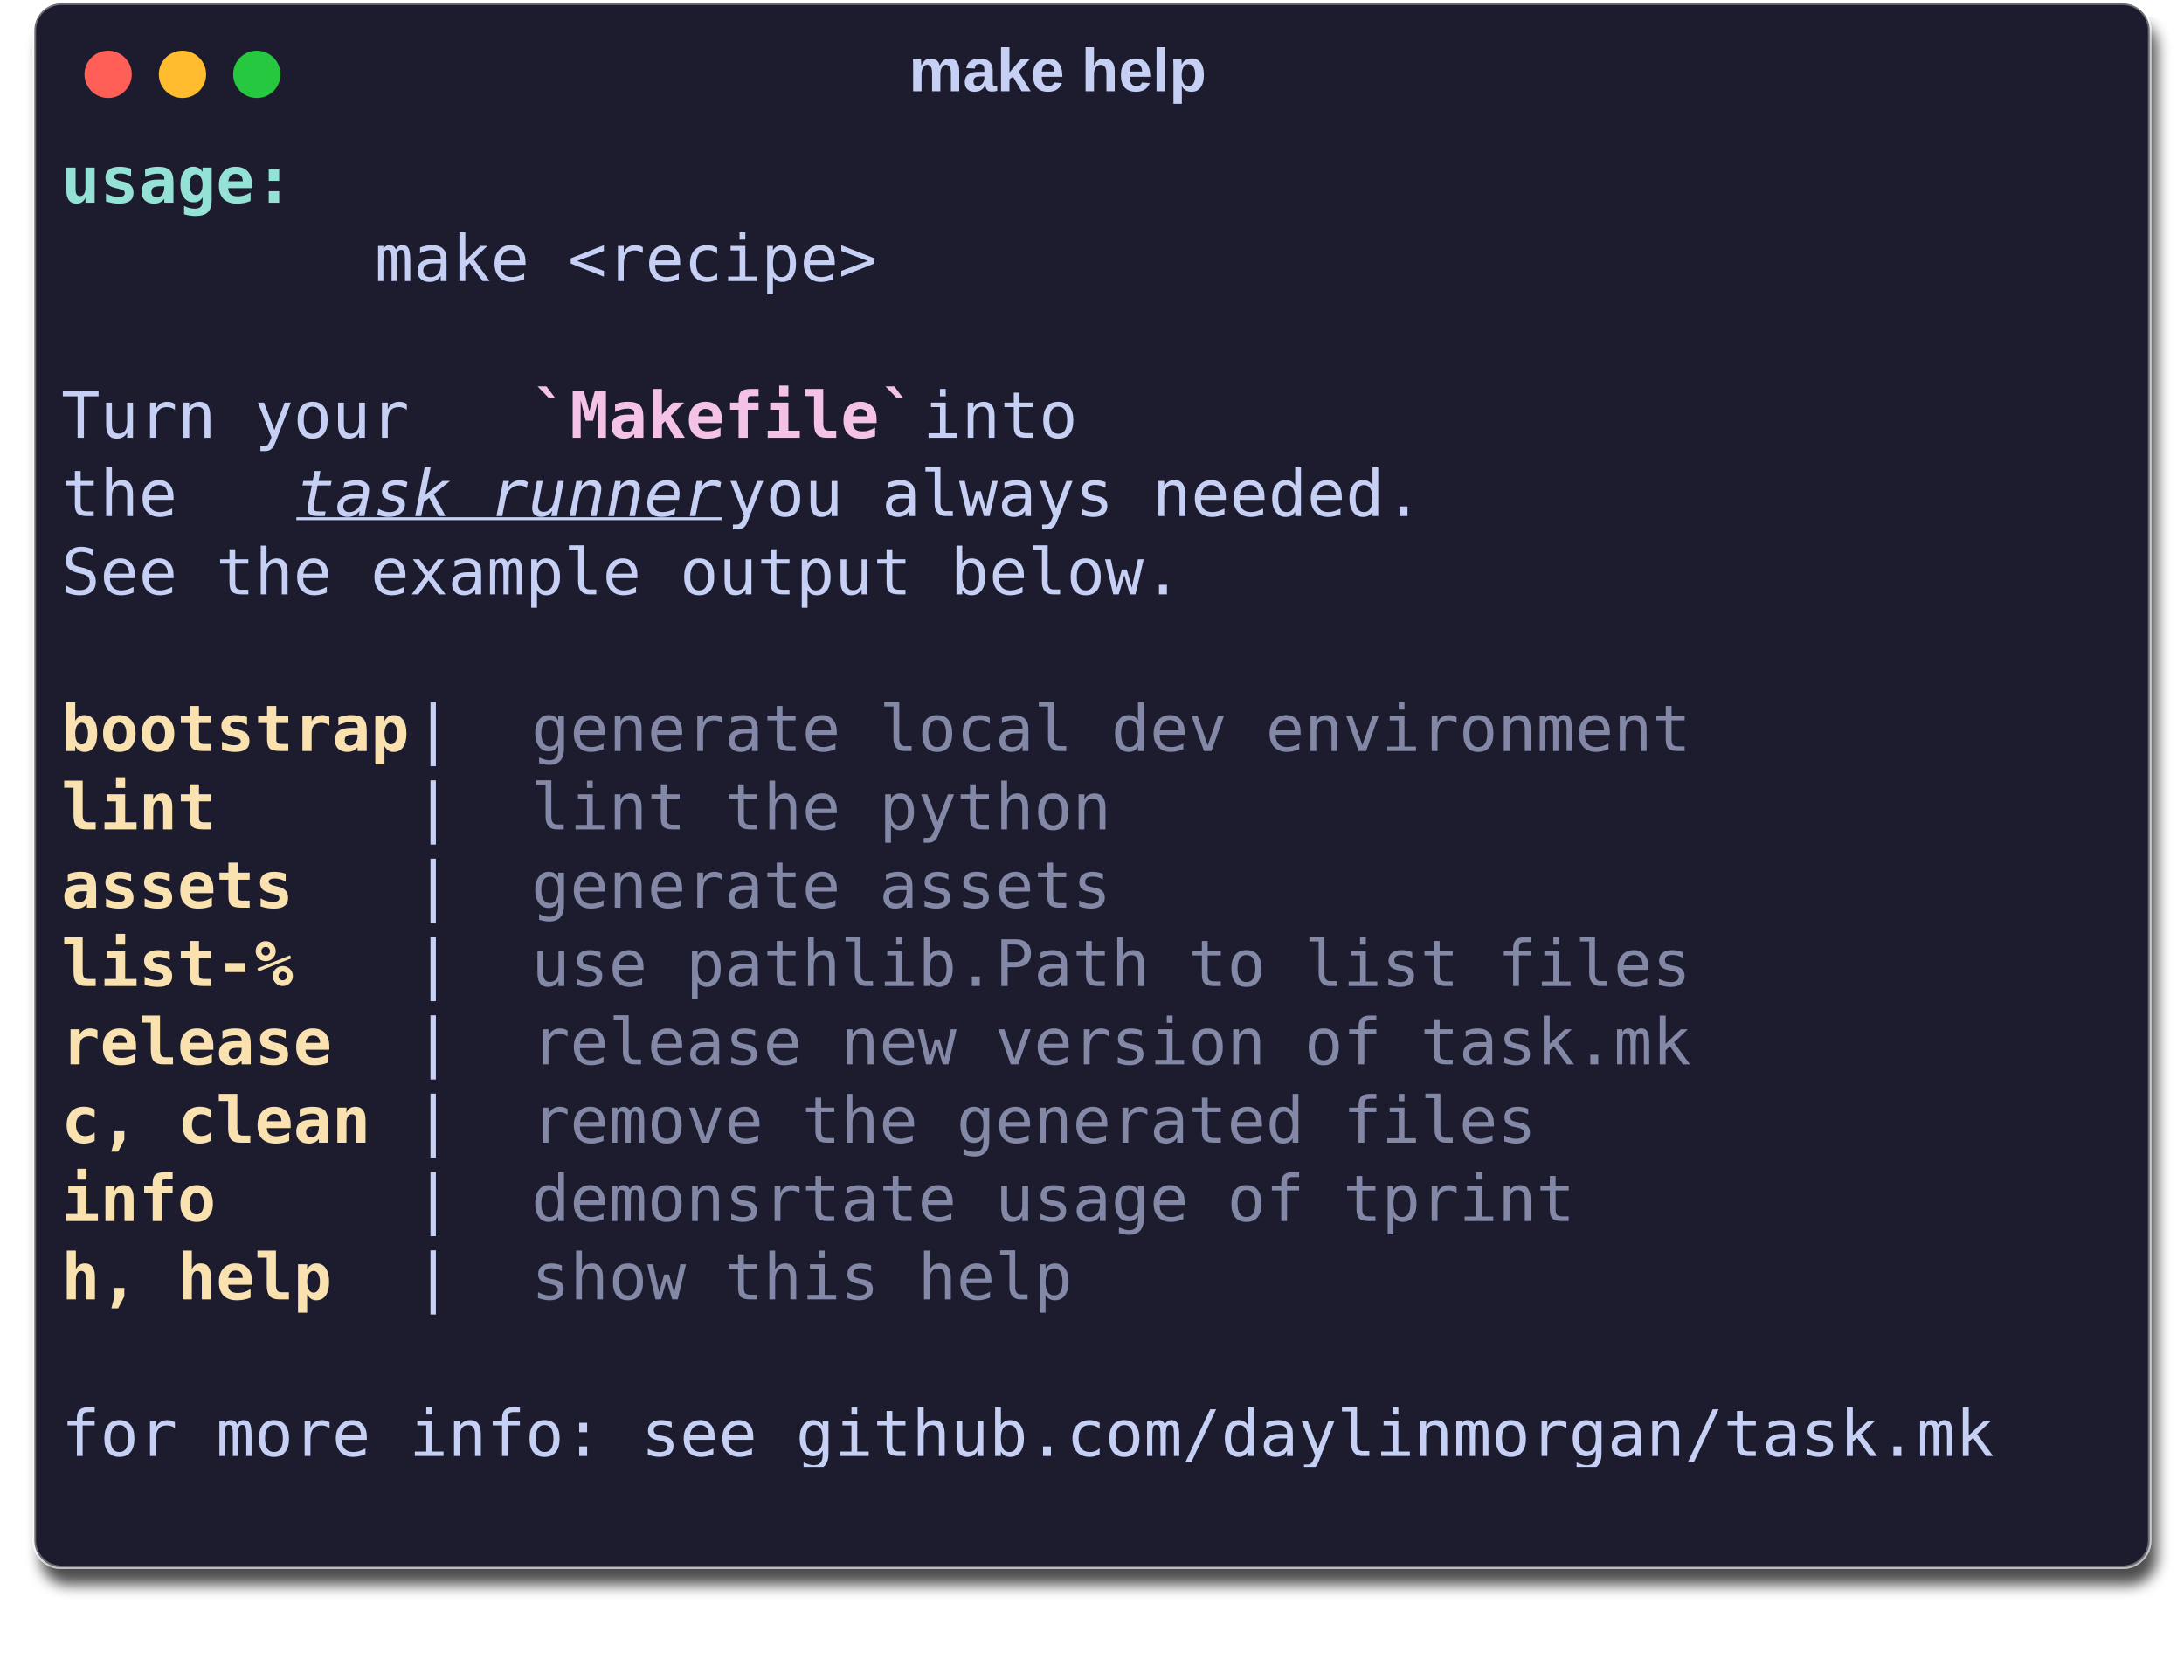
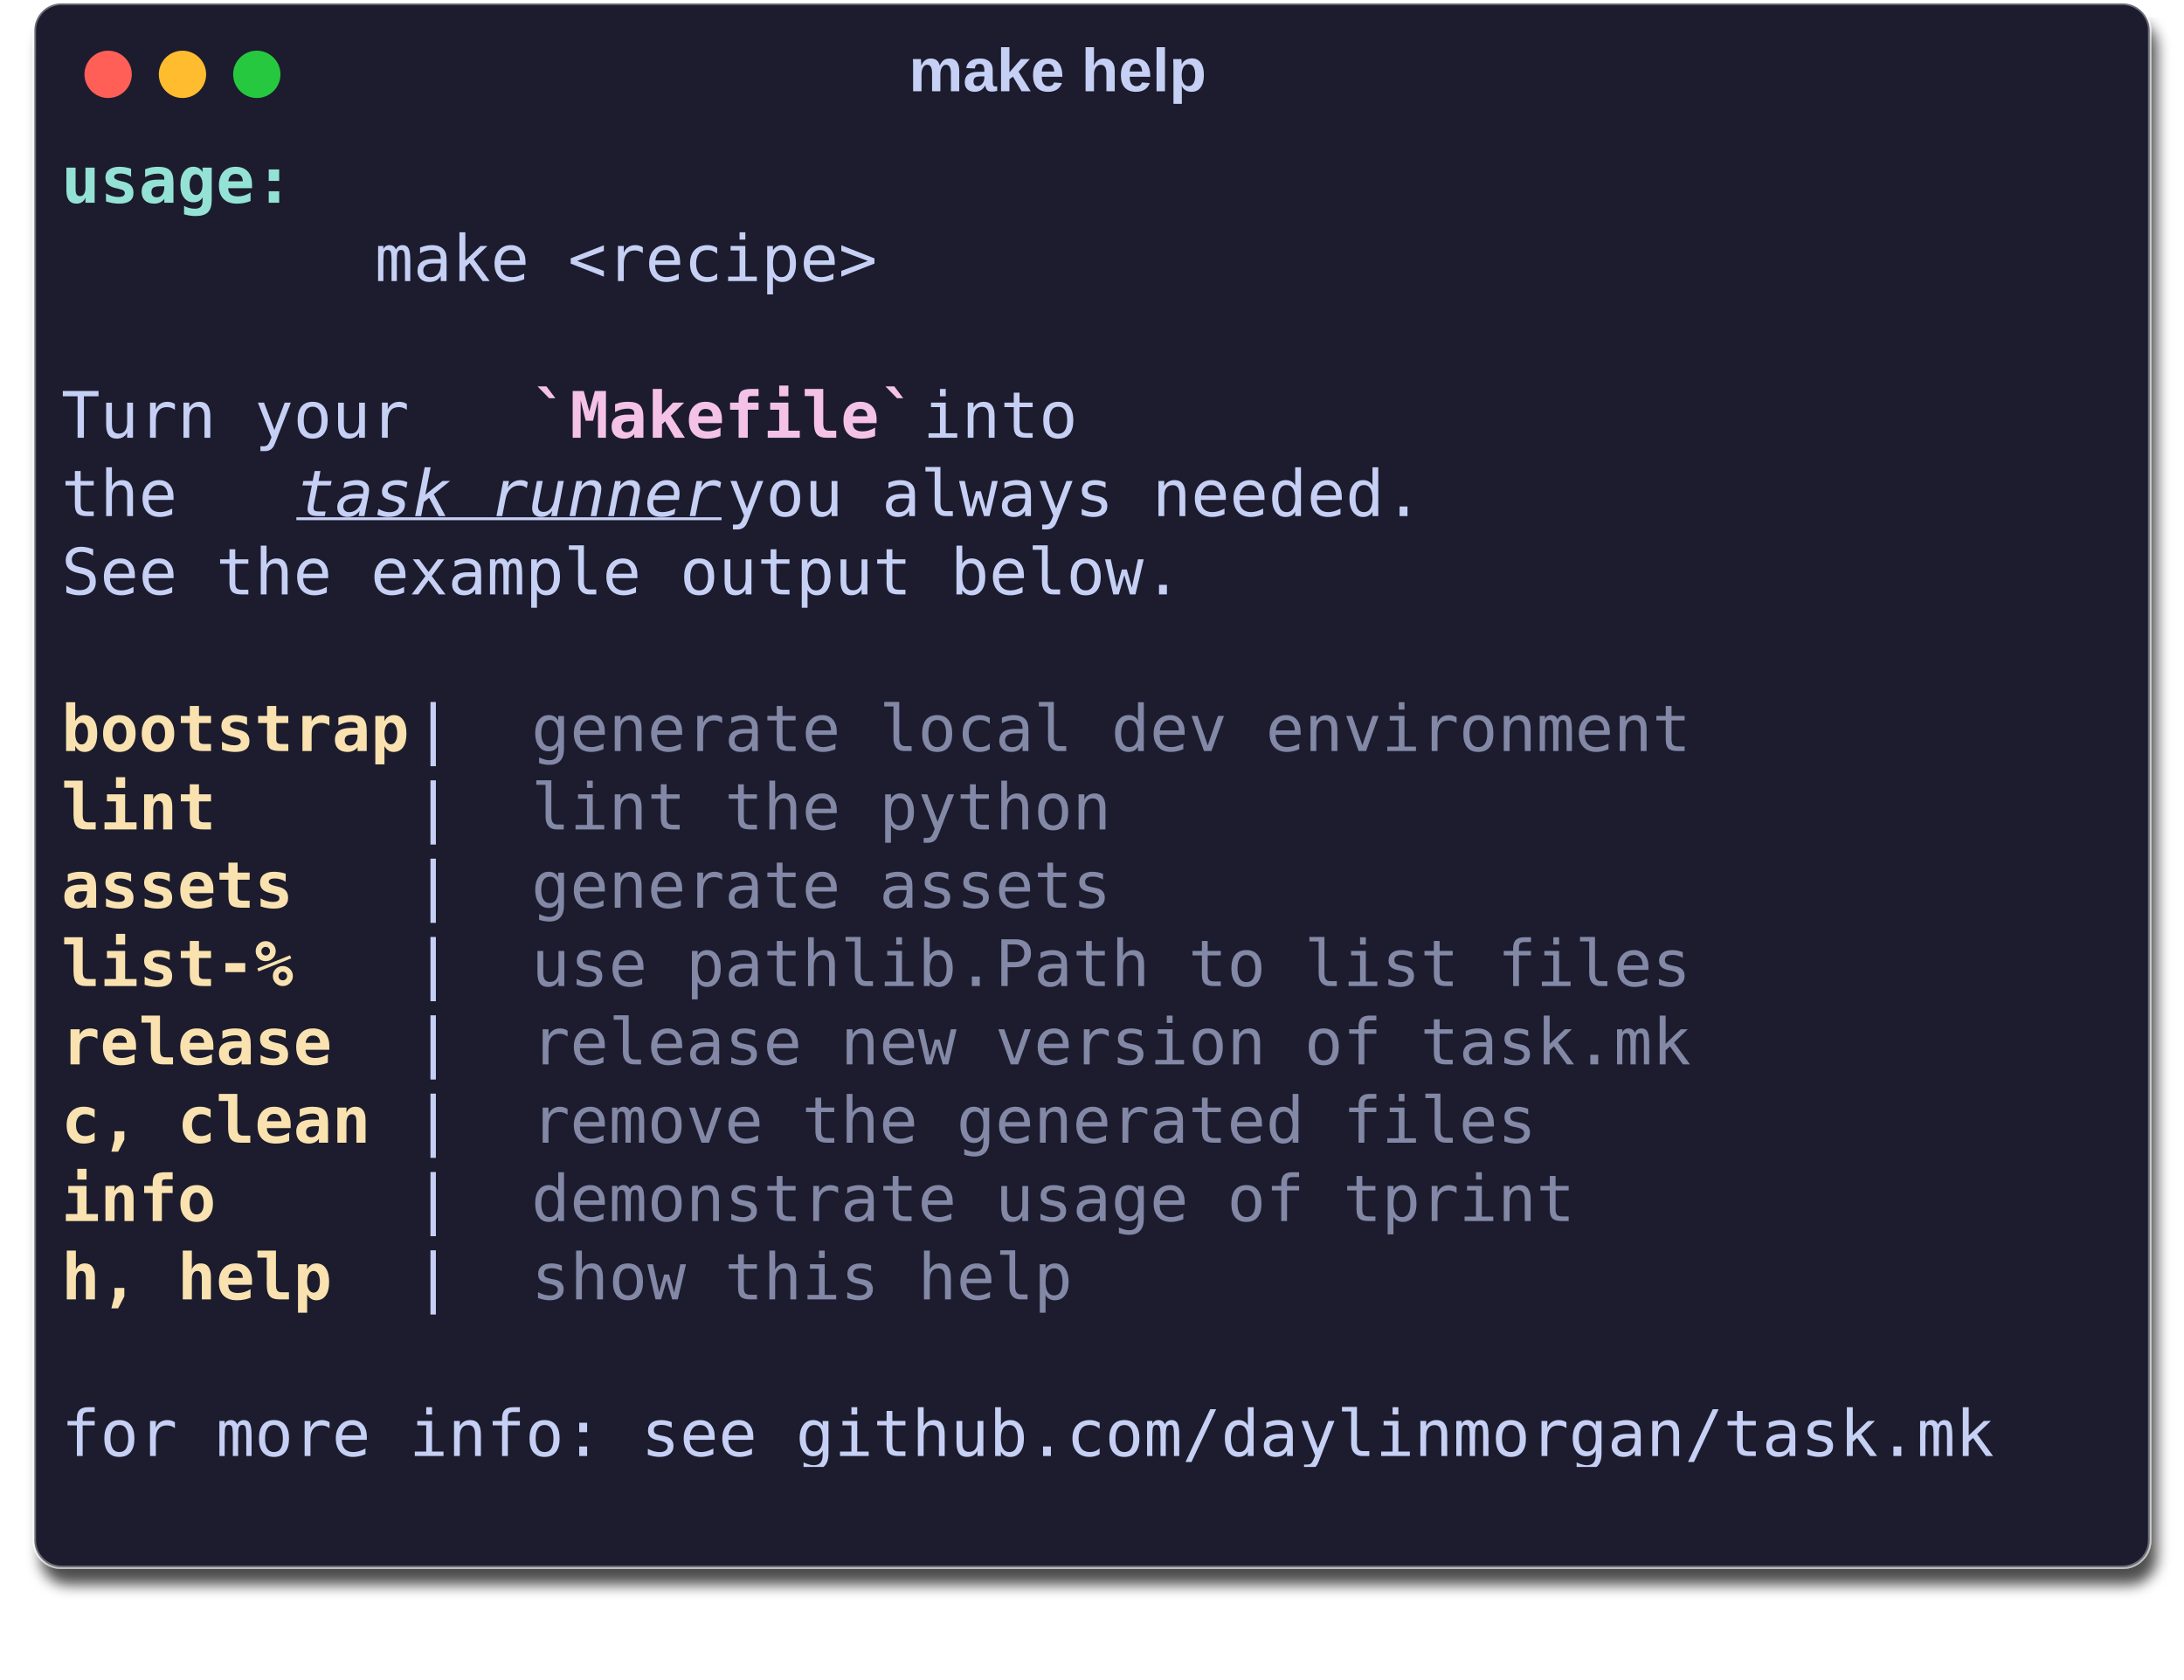
<svg xmlns="http://www.w3.org/2000/svg" class="rich-terminal shadow" viewBox="0 0 646.333 497.133">
  <style>
    @font-face {
        font-family: "Fira Code";
        src: local("FiraCode-Regular"),
            url("https://cdn.jsdelivr.net/gh/ryanoasis/nerd-fonts@2.1.0/patched-fonts/FiraCode/Regular/complete/Fira%20Code%20Regular%20Nerd%20Font%20Complete.ttf") format("truetype");
        font-style: normal;
        font-weight: 400;
    }
    @font-face {
        font-family: "Fira Code";
        src: local("FiraCode-Bold"),
            url("https://cdn.jsdelivr.net/gh/ryanoasis/nerd-fonts@2.1.0/patched-fonts/FiraCode/Bold/complete/Fira%20Code%20Bold%20Nerd%20Font%20Complete.ttf") format("truetype");
        font-style: bold;
        font-weight: 700;
    }

-     .terminal-649569392-matrix {
+     .terminal-649700464-matrix {
        font-family: Fira Code, monospace;
        font-size: 20px;
        line-height: 24.4px;
        font-variant-east-asian: full-width;
    }

-     .terminal-649569392-title {
+     .terminal-649700464-title {
        font-size: 18px;
        font-weight: bold;
        font-family: arial;
    }

    .shadow {
        -webkit-filter: drop-shadow( 2px 5px 2px rgba(0, 0, 0, .7));
        filter: drop-shadow( 2px 5px 2px rgba(0, 0, 0, .7));
    }
-     .terminal-649569392-r1 { fill: #94e2d5;font-weight: bold }
- .terminal-649569392-r2 { fill: #c6d0f5 }
- .terminal-649569392-r3 { fill: #f5c2e7;font-weight: bold }
- .terminal-649569392-r4 { fill: #c6d0f5;font-style: italic;;text-decoration: underline; }
- .terminal-649569392-r5 { fill: #f9e2af;font-weight: bold }
- .terminal-649569392-r6 { fill: #8288a5 }
+     .terminal-649700464-r1 { fill: #94e2d5;font-weight: bold }
+ .terminal-649700464-r2 { fill: #c6d0f5 }
+ .terminal-649700464-r3 { fill: #f5c2e7;font-weight: bold }
+ .terminal-649700464-r4 { fill: #c6d0f5;font-style: italic;;text-decoration: underline; }
+ .terminal-649700464-r5 { fill: #f9e2af;font-weight: bold }
+ .terminal-649700464-r6 { fill: #8288a5 }
    </style>
  <defs>
-     <clipPath id="terminal-649569392-clip-terminal">
+     <clipPath id="terminal-649700464-clip-terminal">
      <rect x="0" y="0" width="609.0" height="413.8" />
    </clipPath>
-     <clipPath id="terminal-649569392-line-0">
+     <clipPath id="terminal-649700464-line-0">
      <rect x="0" y="1.5" width="610" height="24.65" />
    </clipPath>
-     <clipPath id="terminal-649569392-line-1">
+     <clipPath id="terminal-649700464-line-1">
      <rect x="0" y="25.9" width="610" height="24.65" />
    </clipPath>
-     <clipPath id="terminal-649569392-line-2">
+     <clipPath id="terminal-649700464-line-2">
      <rect x="0" y="50.3" width="610" height="24.65" />
    </clipPath>
-     <clipPath id="terminal-649569392-line-3">
+     <clipPath id="terminal-649700464-line-3">
      <rect x="0" y="74.7" width="610" height="24.65" />
    </clipPath>
-     <clipPath id="terminal-649569392-line-4">
+     <clipPath id="terminal-649700464-line-4">
      <rect x="0" y="99.1" width="610" height="24.65" />
    </clipPath>
-     <clipPath id="terminal-649569392-line-5">
+     <clipPath id="terminal-649700464-line-5">
      <rect x="0" y="123.5" width="610" height="24.65" />
    </clipPath>
-     <clipPath id="terminal-649569392-line-6">
+     <clipPath id="terminal-649700464-line-6">
      <rect x="0" y="147.9" width="610" height="24.65" />
    </clipPath>
-     <clipPath id="terminal-649569392-line-7">
+     <clipPath id="terminal-649700464-line-7">
      <rect x="0" y="172.3" width="610" height="24.65" />
    </clipPath>
-     <clipPath id="terminal-649569392-line-8">
+     <clipPath id="terminal-649700464-line-8">
      <rect x="0" y="196.7" width="610" height="24.65" />
    </clipPath>
-     <clipPath id="terminal-649569392-line-9">
+     <clipPath id="terminal-649700464-line-9">
      <rect x="0" y="221.1" width="610" height="24.65" />
    </clipPath>
-     <clipPath id="terminal-649569392-line-10">
+     <clipPath id="terminal-649700464-line-10">
      <rect x="0" y="245.5" width="610" height="24.65" />
    </clipPath>
-     <clipPath id="terminal-649569392-line-11">
+     <clipPath id="terminal-649700464-line-11">
      <rect x="0" y="269.9" width="610" height="24.65" />
    </clipPath>
-     <clipPath id="terminal-649569392-line-12">
+     <clipPath id="terminal-649700464-line-12">
      <rect x="0" y="294.3" width="610" height="24.65" />
    </clipPath>
-     <clipPath id="terminal-649569392-line-13">
+     <clipPath id="terminal-649700464-line-13">
      <rect x="0" y="318.7" width="610" height="24.65" />
    </clipPath>
-     <clipPath id="terminal-649569392-line-14">
+     <clipPath id="terminal-649700464-line-14">
      <rect x="0" y="343.1" width="610" height="24.65" />
    </clipPath>
-     <clipPath id="terminal-649569392-line-15">
+     <clipPath id="terminal-649700464-line-15">
      <rect x="0" y="367.5" width="610" height="24.65" />
    </clipPath>
  </defs>
  <rect fill="#1e1e2e" stroke="rgba(255,255,255,0.35)" stroke-width="1" x="10.167" y="1" width="626" height="462.8" rx="8" />
-   <text class="terminal-649569392-title" fill="#c6d0f5" text-anchor="middle" x="313" y="27">make help</text>
+   <text class="terminal-649700464-title" fill="#c6d0f5" text-anchor="middle" x="313" y="27">make help</text>
  <g transform="translate(32,22)">
    <circle cx="0" cy="0" r="7" fill="#ff5f57" />
    <circle cx="22" cy="0" r="7" fill="#febc2e" />
    <circle cx="44" cy="0" r="7" fill="#28c840" />
  </g>
-   <g transform="translate(18.16667, 41) scale(.95)" clip-path="url(#terminal-649569392-clip-terminal)">
-     <g class="terminal-649569392-matrix">
-       <text class="terminal-649569392-r1" x="0" y="20" textLength="73.2" clip-path="url(#terminal-649569392-line-0)">usage:</text>
-       <text class="terminal-649569392-r2" x="610" y="20" textLength="12.2" clip-path="url(#terminal-649569392-line-0)">
+   <g transform="translate(18.16667, 41) scale(.95)" clip-path="url(#terminal-649700464-clip-terminal)">
+     <g class="terminal-649700464-matrix">
+       <text class="terminal-649700464-r1" x="0" y="20" textLength="73.2" clip-path="url(#terminal-649700464-line-0)">usage:</text>
+       <text class="terminal-649700464-r2" x="610" y="20" textLength="12.2" clip-path="url(#terminal-649700464-line-0)">
</text>
-       <text class="terminal-649569392-r2" x="97.6" y="44.4" textLength="158.6" clip-path="url(#terminal-649569392-line-1)">make &lt;recipe&gt;</text>
-       <text class="terminal-649569392-r2" x="610" y="44.4" textLength="12.2" clip-path="url(#terminal-649569392-line-1)">
+       <text class="terminal-649700464-r2" x="97.6" y="44.4" textLength="158.6" clip-path="url(#terminal-649700464-line-1)">make &lt;recipe&gt;</text>
+       <text class="terminal-649700464-r2" x="610" y="44.4" textLength="12.2" clip-path="url(#terminal-649700464-line-1)">
</text>
-       <text class="terminal-649569392-r2" x="610" y="68.8" textLength="12.2" clip-path="url(#terminal-649569392-line-2)">
+       <text class="terminal-649700464-r2" x="610" y="68.8" textLength="12.2" clip-path="url(#terminal-649700464-line-2)">
</text>
-       <text class="terminal-649569392-r2" x="0" y="93.2" textLength="146.4" clip-path="url(#terminal-649569392-line-3)">  Turn your </text>
-       <text class="terminal-649569392-r3" x="146.4" y="93.2" textLength="122" clip-path="url(#terminal-649569392-line-3)">`Makefile`</text>
-       <text class="terminal-649569392-r2" x="268.4" y="93.2" textLength="61" clip-path="url(#terminal-649569392-line-3)"> into</text>
-       <text class="terminal-649569392-r2" x="610" y="93.2" textLength="12.2" clip-path="url(#terminal-649569392-line-3)">
+       <text class="terminal-649700464-r2" x="0" y="93.2" textLength="146.4" clip-path="url(#terminal-649700464-line-3)">  Turn your </text>
+       <text class="terminal-649700464-r3" x="146.4" y="93.2" textLength="122" clip-path="url(#terminal-649700464-line-3)">`Makefile`</text>
+       <text class="terminal-649700464-r2" x="268.4" y="93.2" textLength="61" clip-path="url(#terminal-649700464-line-3)"> into</text>
+       <text class="terminal-649700464-r2" x="610" y="93.2" textLength="12.2" clip-path="url(#terminal-649700464-line-3)">
</text>
-       <text class="terminal-649569392-r2" x="0" y="117.6" textLength="73.2" clip-path="url(#terminal-649569392-line-4)">  the </text>
-       <text class="terminal-649569392-r4" x="73.2" y="117.6" textLength="134.2" clip-path="url(#terminal-649569392-line-4)">task runner</text>
-       <text class="terminal-649569392-r2" x="207.4" y="117.6" textLength="231.8" clip-path="url(#terminal-649569392-line-4)"> you always needed.</text>
-       <text class="terminal-649569392-r2" x="610" y="117.6" textLength="12.2" clip-path="url(#terminal-649569392-line-4)">
+       <text class="terminal-649700464-r2" x="0" y="117.6" textLength="73.2" clip-path="url(#terminal-649700464-line-4)">  the </text>
+       <text class="terminal-649700464-r4" x="73.2" y="117.6" textLength="134.2" clip-path="url(#terminal-649700464-line-4)">task runner</text>
+       <text class="terminal-649700464-r2" x="207.4" y="117.6" textLength="231.8" clip-path="url(#terminal-649700464-line-4)"> you always needed.</text>
+       <text class="terminal-649700464-r2" x="610" y="117.6" textLength="12.2" clip-path="url(#terminal-649700464-line-4)">
</text>
-       <text class="terminal-649569392-r2" x="0" y="142" textLength="378.2" clip-path="url(#terminal-649569392-line-5)">  See the example output below.</text>
-       <text class="terminal-649569392-r2" x="610" y="142" textLength="12.2" clip-path="url(#terminal-649569392-line-5)">
+       <text class="terminal-649700464-r2" x="0" y="142" textLength="378.2" clip-path="url(#terminal-649700464-line-5)">  See the example output below.</text>
+       <text class="terminal-649700464-r2" x="610" y="142" textLength="12.2" clip-path="url(#terminal-649700464-line-5)">
</text>
-       <text class="terminal-649569392-r2" x="610" y="166.4" textLength="12.2" clip-path="url(#terminal-649569392-line-6)">
+       <text class="terminal-649700464-r2" x="610" y="166.4" textLength="12.2" clip-path="url(#terminal-649700464-line-6)">
</text>
-       <text class="terminal-649569392-r5" x="0" y="190.8" textLength="109.8" clip-path="url(#terminal-649569392-line-7)">bootstrap</text>
-       <text class="terminal-649569392-r2" x="109.8" y="190.8" textLength="36.6" clip-path="url(#terminal-649569392-line-7)"> | </text>
-       <text class="terminal-649569392-r6" x="146.4" y="190.8" textLength="366" clip-path="url(#terminal-649569392-line-7)">generate local dev environment</text>
-       <text class="terminal-649569392-r2" x="610" y="190.8" textLength="12.2" clip-path="url(#terminal-649569392-line-7)">
+       <text class="terminal-649700464-r5" x="0" y="190.8" textLength="109.8" clip-path="url(#terminal-649700464-line-7)">bootstrap</text>
+       <text class="terminal-649700464-r2" x="109.8" y="190.8" textLength="36.6" clip-path="url(#terminal-649700464-line-7)"> | </text>
+       <text class="terminal-649700464-r6" x="146.4" y="190.8" textLength="366" clip-path="url(#terminal-649700464-line-7)">generate local dev environment</text>
+       <text class="terminal-649700464-r2" x="610" y="190.8" textLength="12.2" clip-path="url(#terminal-649700464-line-7)">
</text>
-       <text class="terminal-649569392-r5" x="0" y="215.2" textLength="109.8" clip-path="url(#terminal-649569392-line-8)">     lint</text>
-       <text class="terminal-649569392-r2" x="109.8" y="215.2" textLength="36.6" clip-path="url(#terminal-649569392-line-8)"> | </text>
-       <text class="terminal-649569392-r6" x="146.4" y="215.2" textLength="183" clip-path="url(#terminal-649569392-line-8)">lint the python</text>
-       <text class="terminal-649569392-r2" x="610" y="215.2" textLength="12.2" clip-path="url(#terminal-649569392-line-8)">
+       <text class="terminal-649700464-r5" x="0" y="215.2" textLength="109.8" clip-path="url(#terminal-649700464-line-8)">     lint</text>
+       <text class="terminal-649700464-r2" x="109.8" y="215.2" textLength="36.6" clip-path="url(#terminal-649700464-line-8)"> | </text>
+       <text class="terminal-649700464-r6" x="146.4" y="215.2" textLength="183" clip-path="url(#terminal-649700464-line-8)">lint the python</text>
+       <text class="terminal-649700464-r2" x="610" y="215.2" textLength="12.2" clip-path="url(#terminal-649700464-line-8)">
</text>
-       <text class="terminal-649569392-r5" x="0" y="239.6" textLength="109.8" clip-path="url(#terminal-649569392-line-9)">   assets</text>
-       <text class="terminal-649569392-r2" x="109.8" y="239.6" textLength="36.6" clip-path="url(#terminal-649569392-line-9)"> | </text>
-       <text class="terminal-649569392-r6" x="146.4" y="239.6" textLength="183" clip-path="url(#terminal-649569392-line-9)">generate assets</text>
-       <text class="terminal-649569392-r2" x="610" y="239.6" textLength="12.2" clip-path="url(#terminal-649569392-line-9)">
+       <text class="terminal-649700464-r5" x="0" y="239.6" textLength="109.8" clip-path="url(#terminal-649700464-line-9)">   assets</text>
+       <text class="terminal-649700464-r2" x="109.8" y="239.6" textLength="36.6" clip-path="url(#terminal-649700464-line-9)"> | </text>
+       <text class="terminal-649700464-r6" x="146.4" y="239.6" textLength="183" clip-path="url(#terminal-649700464-line-9)">generate assets</text>
+       <text class="terminal-649700464-r2" x="610" y="239.6" textLength="12.2" clip-path="url(#terminal-649700464-line-9)">
</text>
-       <text class="terminal-649569392-r5" x="0" y="264" textLength="109.8" clip-path="url(#terminal-649569392-line-10)">   list-%</text>
-       <text class="terminal-649569392-r2" x="109.8" y="264" textLength="36.6" clip-path="url(#terminal-649569392-line-10)"> | </text>
-       <text class="terminal-649569392-r6" x="146.4" y="264" textLength="366" clip-path="url(#terminal-649569392-line-10)">use pathlib.Path to list files</text>
-       <text class="terminal-649569392-r2" x="610" y="264" textLength="12.2" clip-path="url(#terminal-649569392-line-10)">
+       <text class="terminal-649700464-r5" x="0" y="264" textLength="109.8" clip-path="url(#terminal-649700464-line-10)">   list-%</text>
+       <text class="terminal-649700464-r2" x="109.8" y="264" textLength="36.6" clip-path="url(#terminal-649700464-line-10)"> | </text>
+       <text class="terminal-649700464-r6" x="146.4" y="264" textLength="366" clip-path="url(#terminal-649700464-line-10)">use pathlib.Path to list files</text>
+       <text class="terminal-649700464-r2" x="610" y="264" textLength="12.2" clip-path="url(#terminal-649700464-line-10)">
</text>
-       <text class="terminal-649569392-r5" x="0" y="288.4" textLength="109.8" clip-path="url(#terminal-649569392-line-11)">  release</text>
-       <text class="terminal-649569392-r2" x="109.8" y="288.4" textLength="36.6" clip-path="url(#terminal-649569392-line-11)"> | </text>
-       <text class="terminal-649569392-r6" x="146.4" y="288.4" textLength="366" clip-path="url(#terminal-649569392-line-11)">release new version of task.mk</text>
-       <text class="terminal-649569392-r2" x="610" y="288.4" textLength="12.2" clip-path="url(#terminal-649569392-line-11)">
+       <text class="terminal-649700464-r5" x="0" y="288.4" textLength="109.8" clip-path="url(#terminal-649700464-line-11)">  release</text>
+       <text class="terminal-649700464-r2" x="109.8" y="288.4" textLength="36.6" clip-path="url(#terminal-649700464-line-11)"> | </text>
+       <text class="terminal-649700464-r6" x="146.4" y="288.4" textLength="366" clip-path="url(#terminal-649700464-line-11)">release new version of task.mk</text>
+       <text class="terminal-649700464-r2" x="610" y="288.4" textLength="12.2" clip-path="url(#terminal-649700464-line-11)">
</text>
-       <text class="terminal-649569392-r5" x="0" y="312.8" textLength="109.8" clip-path="url(#terminal-649569392-line-12)"> c, clean</text>
-       <text class="terminal-649569392-r2" x="109.8" y="312.8" textLength="36.6" clip-path="url(#terminal-649569392-line-12)"> | </text>
-       <text class="terminal-649569392-r6" x="146.4" y="312.8" textLength="317.2" clip-path="url(#terminal-649569392-line-12)">remove the generated files</text>
-       <text class="terminal-649569392-r2" x="610" y="312.8" textLength="12.2" clip-path="url(#terminal-649569392-line-12)">
+       <text class="terminal-649700464-r5" x="0" y="312.8" textLength="109.8" clip-path="url(#terminal-649700464-line-12)"> c, clean</text>
+       <text class="terminal-649700464-r2" x="109.8" y="312.8" textLength="36.6" clip-path="url(#terminal-649700464-line-12)"> | </text>
+       <text class="terminal-649700464-r6" x="146.4" y="312.8" textLength="317.2" clip-path="url(#terminal-649700464-line-12)">remove the generated files</text>
+       <text class="terminal-649700464-r2" x="610" y="312.8" textLength="12.2" clip-path="url(#terminal-649700464-line-12)">
</text>
-       <text class="terminal-649569392-r5" x="0" y="337.2" textLength="109.8" clip-path="url(#terminal-649569392-line-13)">     info</text>
-       <text class="terminal-649569392-r2" x="109.8" y="337.2" textLength="36.6" clip-path="url(#terminal-649569392-line-13)"> | </text>
-       <text class="terminal-649569392-r6" x="146.4" y="337.2" textLength="329.4" clip-path="url(#terminal-649569392-line-13)">demonsrtate usage of tprint</text>
-       <text class="terminal-649569392-r2" x="610" y="337.2" textLength="12.2" clip-path="url(#terminal-649569392-line-13)">
+       <text class="terminal-649700464-r5" x="0" y="337.2" textLength="109.8" clip-path="url(#terminal-649700464-line-13)">     info</text>
+       <text class="terminal-649700464-r2" x="109.8" y="337.2" textLength="36.6" clip-path="url(#terminal-649700464-line-13)"> | </text>
+       <text class="terminal-649700464-r6" x="146.4" y="337.2" textLength="329.4" clip-path="url(#terminal-649700464-line-13)">demonstrate usage of tprint</text>
+       <text class="terminal-649700464-r2" x="610" y="337.2" textLength="12.2" clip-path="url(#terminal-649700464-line-13)">
</text>
-       <text class="terminal-649569392-r5" x="0" y="361.6" textLength="109.8" clip-path="url(#terminal-649569392-line-14)">  h, help</text>
-       <text class="terminal-649569392-r2" x="109.8" y="361.6" textLength="36.6" clip-path="url(#terminal-649569392-line-14)"> | </text>
-       <text class="terminal-649569392-r6" x="146.4" y="361.6" textLength="170.8" clip-path="url(#terminal-649569392-line-14)">show this help</text>
-       <text class="terminal-649569392-r2" x="610" y="361.6" textLength="12.2" clip-path="url(#terminal-649569392-line-14)">
+       <text class="terminal-649700464-r5" x="0" y="361.6" textLength="109.8" clip-path="url(#terminal-649700464-line-14)">  h, help</text>
+       <text class="terminal-649700464-r2" x="109.8" y="361.6" textLength="36.6" clip-path="url(#terminal-649700464-line-14)"> | </text>
+       <text class="terminal-649700464-r6" x="146.4" y="361.6" textLength="170.8" clip-path="url(#terminal-649700464-line-14)">show this help</text>
+       <text class="terminal-649700464-r2" x="610" y="361.6" textLength="12.2" clip-path="url(#terminal-649700464-line-14)">
</text>
-       <text class="terminal-649569392-r2" x="610" y="386" textLength="12.2" clip-path="url(#terminal-649569392-line-15)">
+       <text class="terminal-649700464-r2" x="610" y="386" textLength="12.2" clip-path="url(#terminal-649700464-line-15)">
</text>
-       <text class="terminal-649569392-r2" x="0" y="410.4" textLength="610" clip-path="url(#terminal-649569392-line-16)">for more info: see github.com/daylinmorgan/task.mk</text>
-       <text class="terminal-649569392-r2" x="610" y="410.4" textLength="12.2" clip-path="url(#terminal-649569392-line-16)">
+       <text class="terminal-649700464-r2" x="0" y="410.4" textLength="610" clip-path="url(#terminal-649700464-line-16)">for more info: see github.com/daylinmorgan/task.mk</text>
+       <text class="terminal-649700464-r2" x="610" y="410.4" textLength="12.2" clip-path="url(#terminal-649700464-line-16)">
</text>
    </g>
  </g>
</svg>
